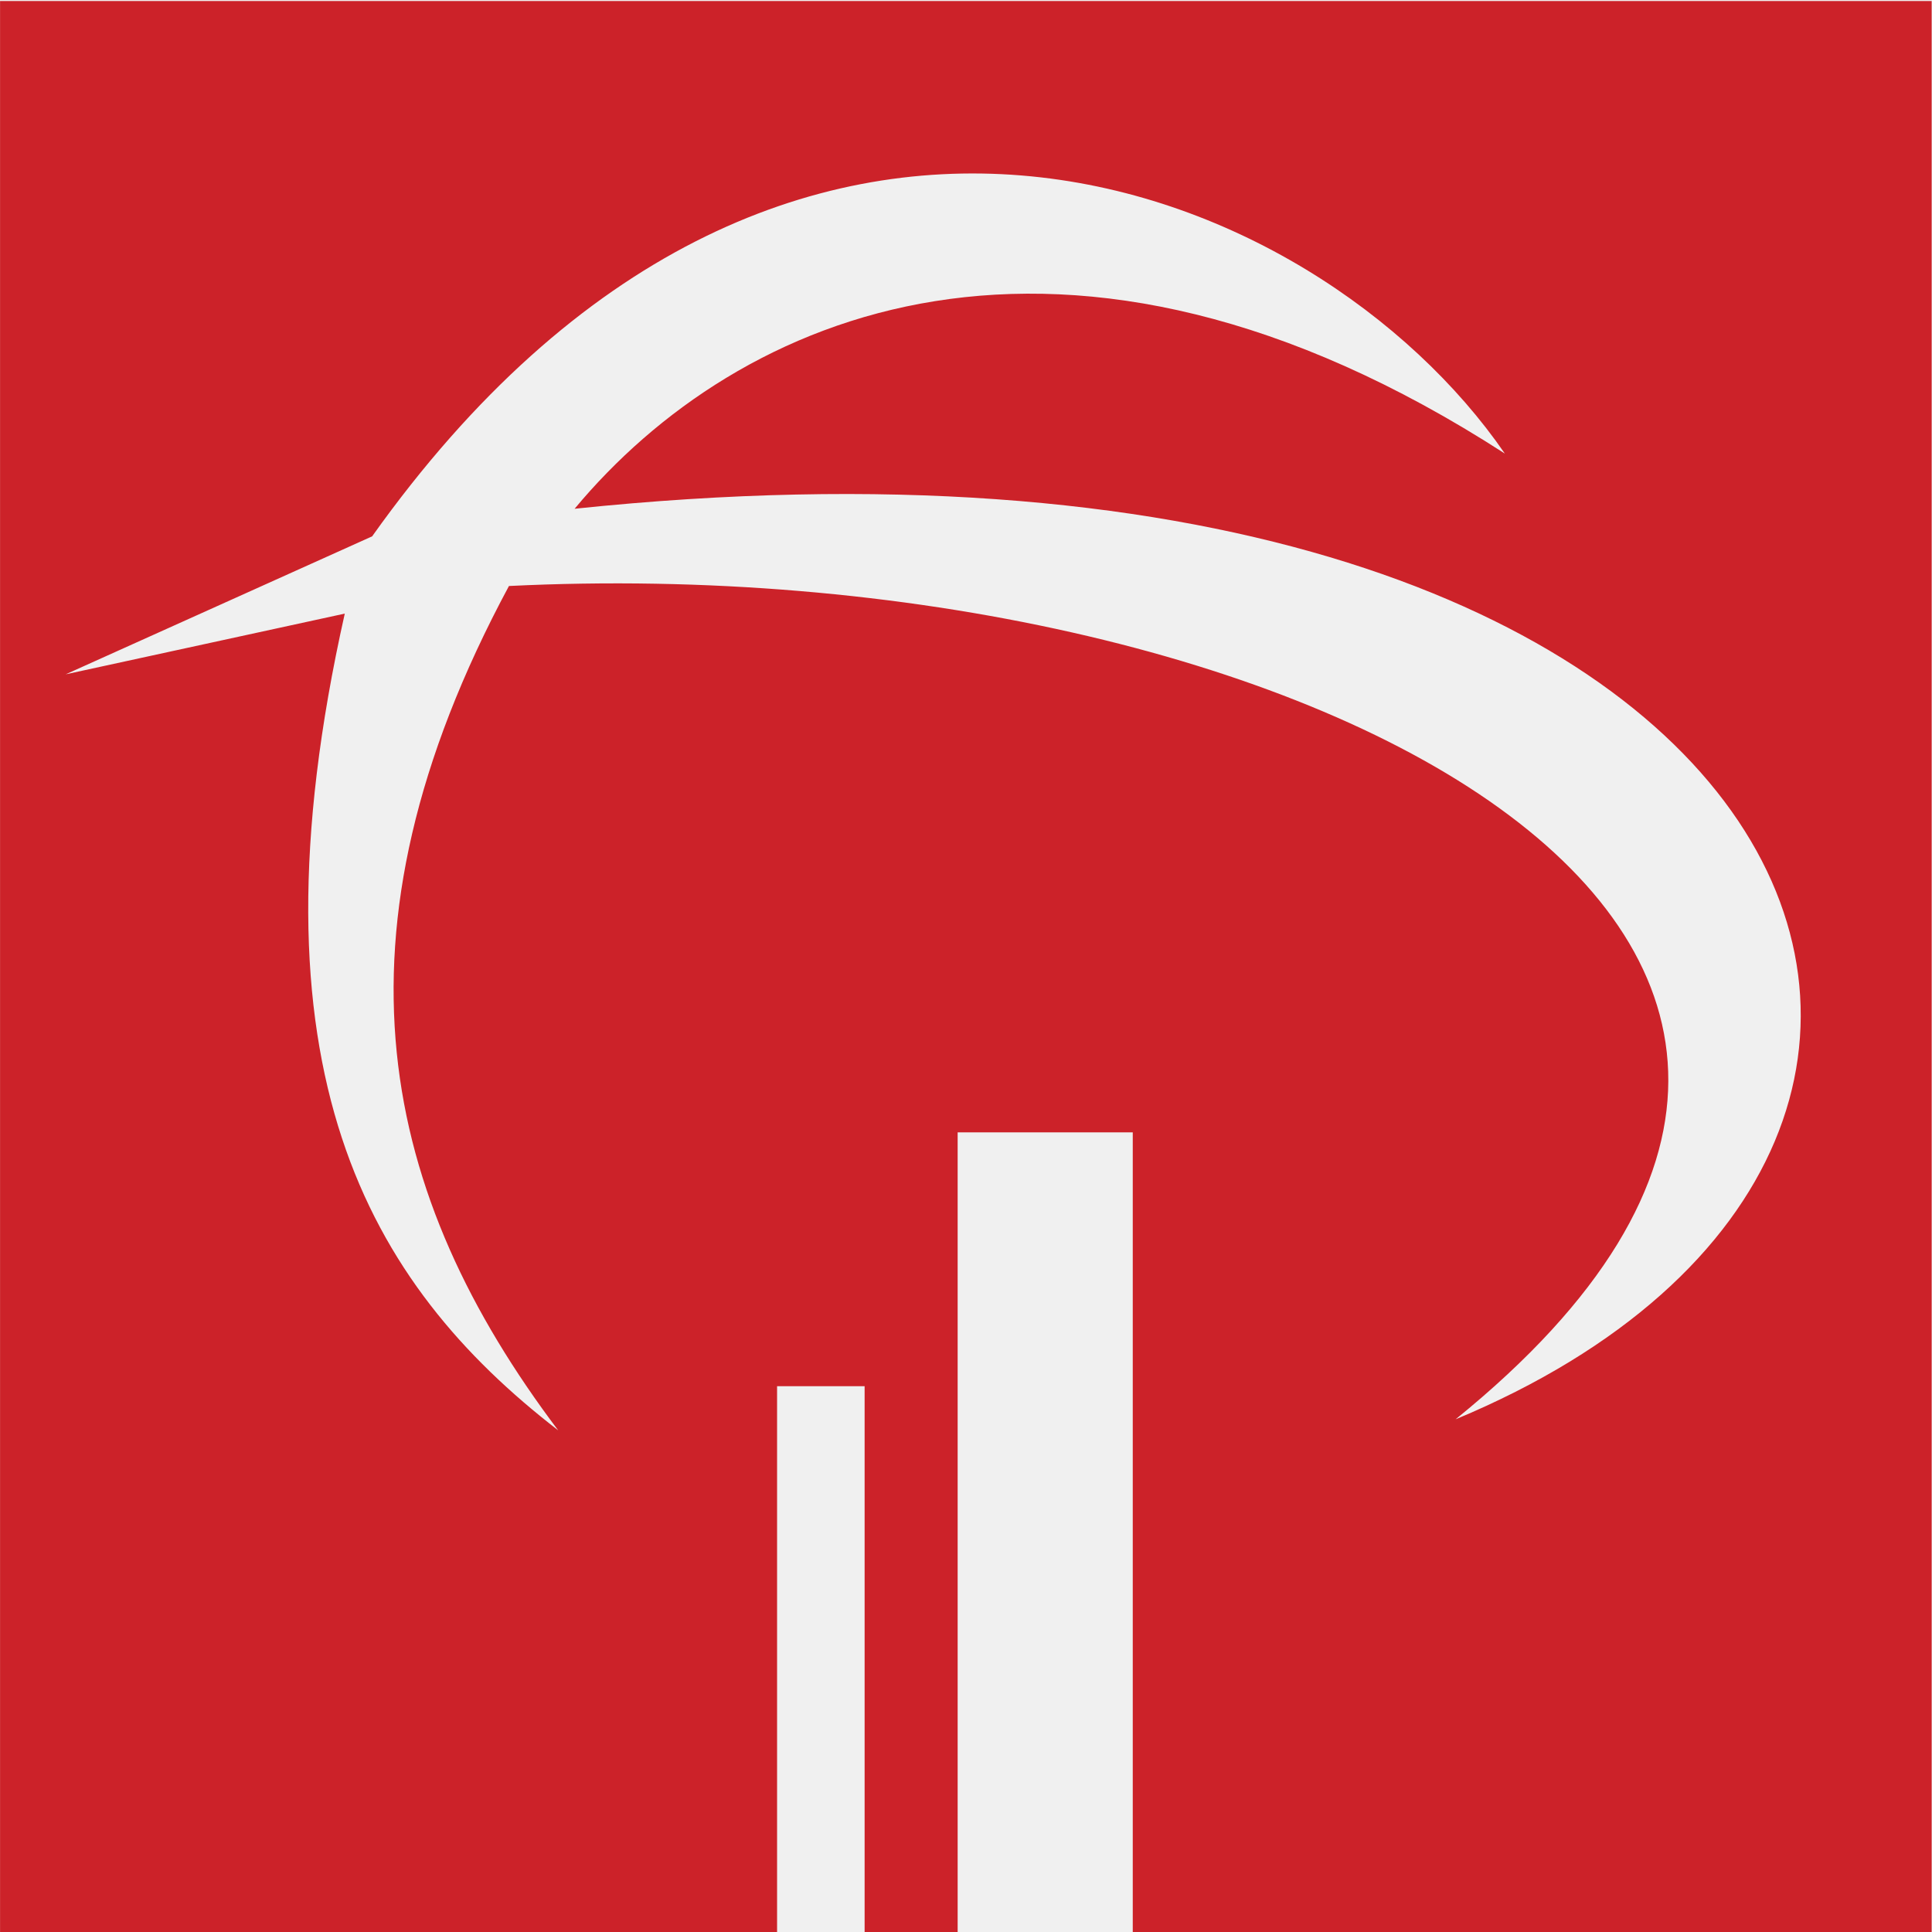
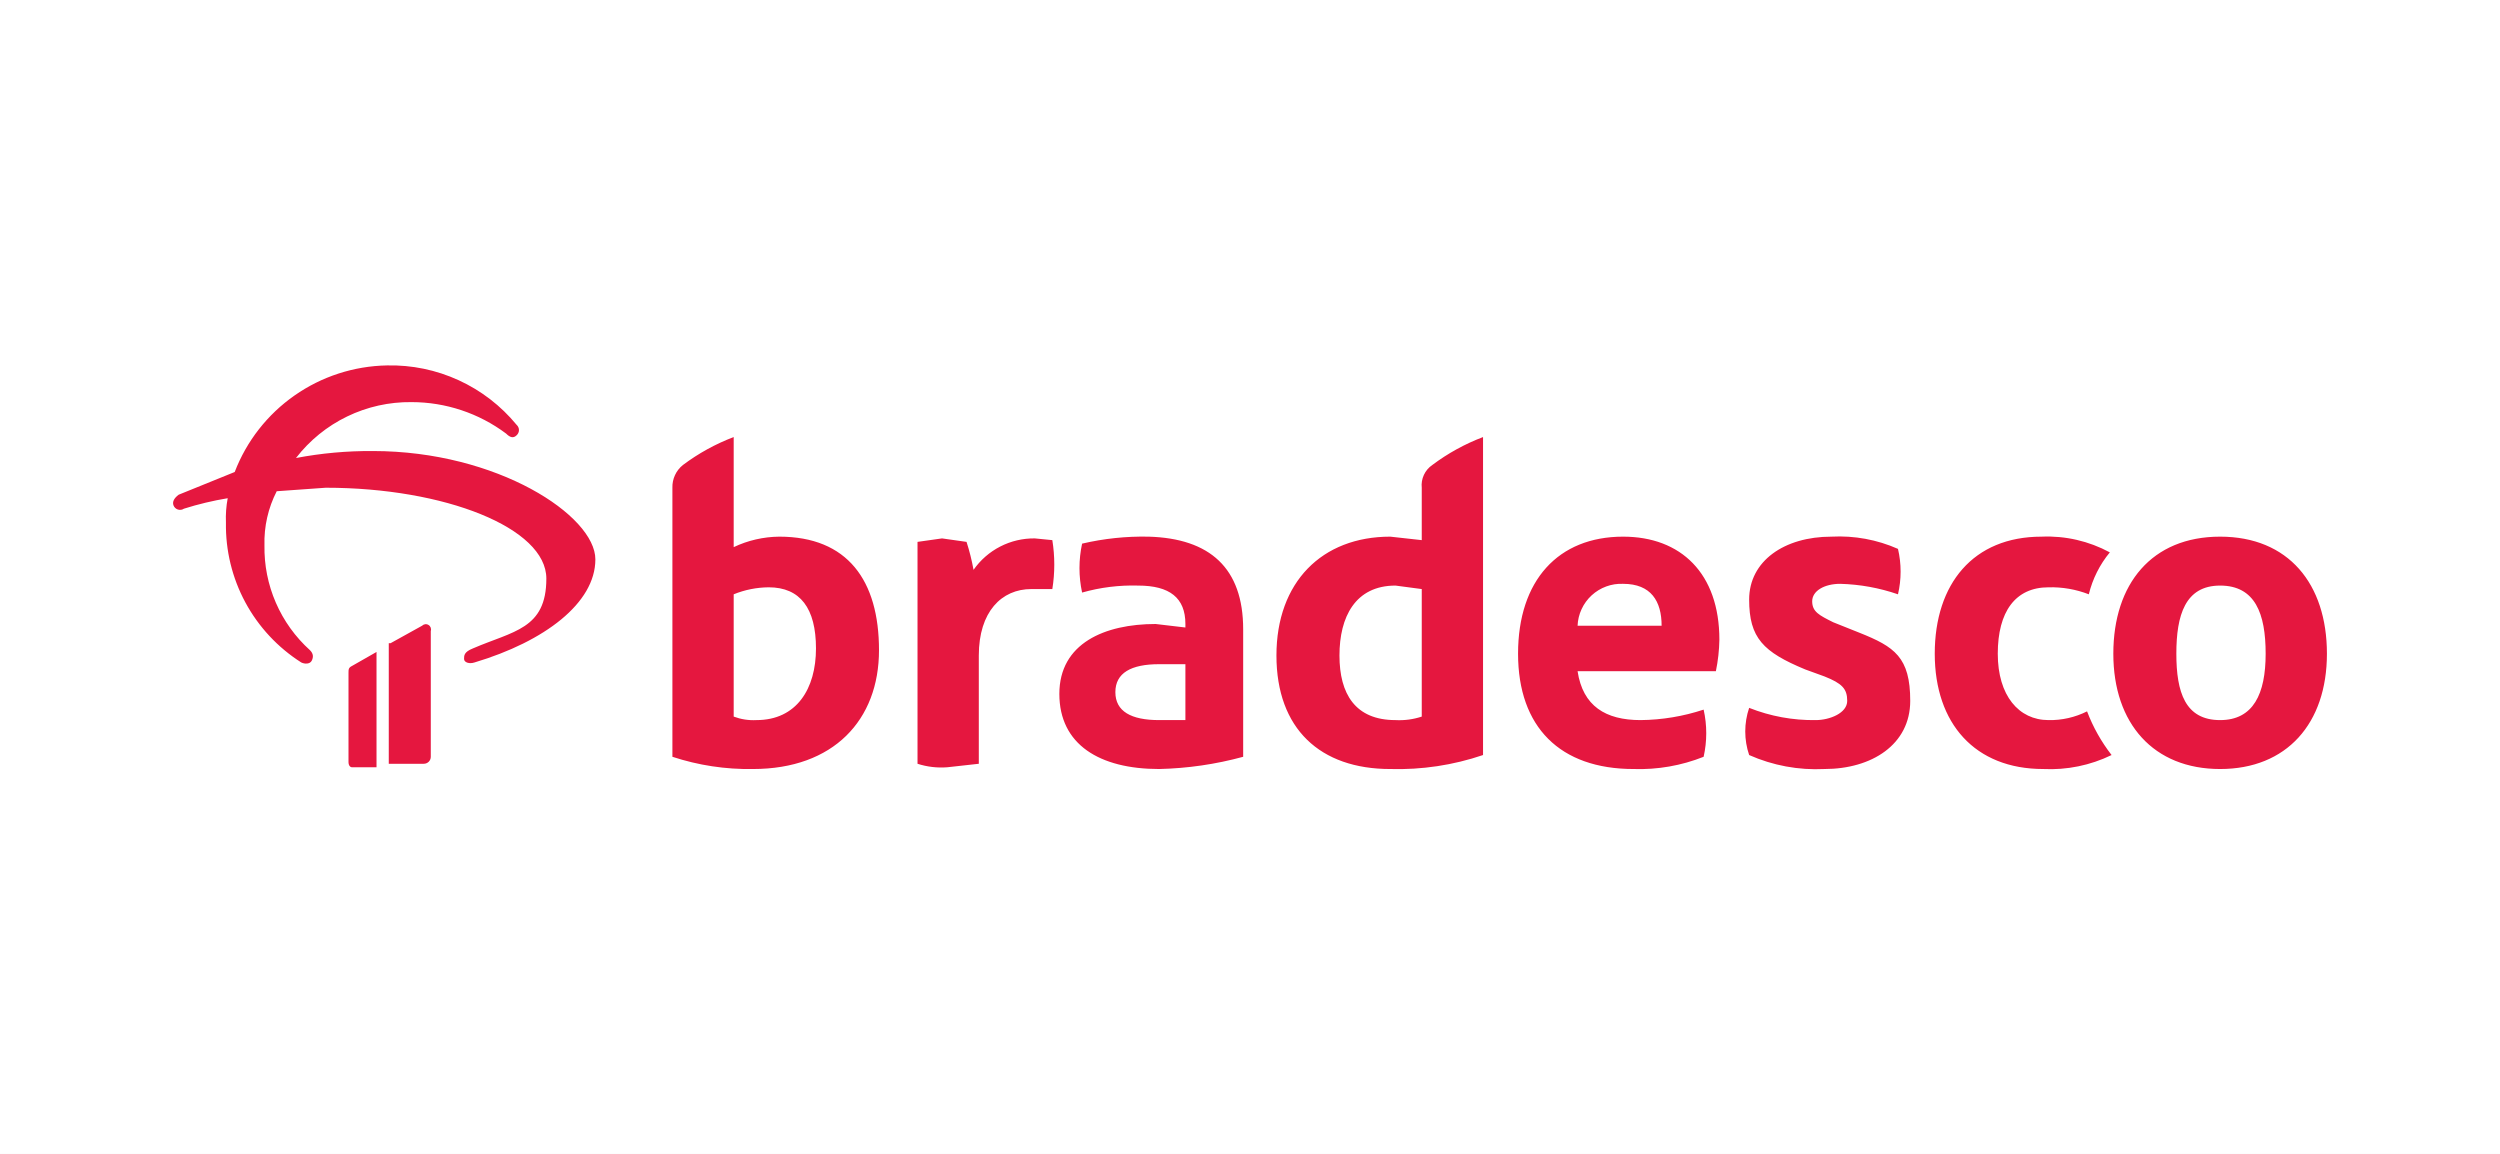
- <svg xmlns="http://www.w3.org/2000/svg" width="2500" height="2500" viewBox="0 0 378.762 378.806" version="1.1" id="svg10">
-   <defs id="defs14" />
-   <g fill-rule="evenodd" clip-rule="evenodd" id="g8">
-     <path d="M -0.012,0.205 H 378.72 V 378.91 H 222.078 V 222.019 H 187.743 V 378.91 H 169.503 V 271.794 H 152.339 V 378.91 H -0.012 Z M 12.86,132.212 C 32.884,123.199 52.91,114.182 72.943,105.161 153.363,-7.883 257.835,34.915 295.032,88.932 208.482,33.03 144.464,61.524 112.641,99.752 355.838,74.315 416.636,223.634 285.376,278.284 401.602,184.148 253.9,107.325 99.768,114.898 62.742,183.783 74.896,234.638 109.421,280.447 72.194,251.708 47.505,209.703 67.579,120.309 49.338,124.28 31.097,128.246 12.86,132.212 Z" fill="#cc2229" id="path2" style="stroke-width:1.242" />
-   </g>
+ <svg xmlns="http://www.w3.org/2000/svg" width="130" height="60" viewBox="0 0 130 60" fill="none">
+   <rect width="130" height="60" fill="white" />
+   <path d="M40.519 27.906C39.7 27.914 38.892 28.1 38.152 28.451V22.727C37.208 23.085 36.319 23.575 35.511 24.181C35.335 24.322 35.193 24.502 35.099 24.707C35.004 24.912 34.958 25.136 34.965 25.362V39.353C36.316 39.798 37.731 40.013 39.153 39.989C43.341 39.989 45.708 37.445 45.708 33.811C45.708 30.177 44.069 27.906 40.519 27.906ZM39.335 37.445C38.932 37.467 38.529 37.405 38.152 37.263V30.904C38.73 30.668 39.348 30.545 39.972 30.54C41.611 30.54 42.431 31.631 42.431 33.72C42.431 35.81 41.429 37.445 39.335 37.445ZM19.579 33.902L18.305 34.629C18.122 34.719 18.122 34.81 18.122 34.992V39.626C18.122 39.807 18.213 39.898 18.305 39.898H19.579V33.902ZM53.811 27.997C53.186 27.989 52.569 28.134 52.014 28.419C51.458 28.704 50.981 29.12 50.624 29.632C50.535 29.14 50.414 28.654 50.26 28.178L48.986 27.997L47.711 28.178V39.716C48.21 39.877 48.736 39.939 49.259 39.898L50.898 39.716V34.084C50.898 31.812 52.081 30.631 53.629 30.631H54.721C54.857 29.789 54.857 28.93 54.721 28.087L53.811 27.997ZM21.946 32.539L20.307 33.448H20.216V39.716H22.037C22.134 39.716 22.226 39.678 22.295 39.61C22.363 39.542 22.401 39.449 22.401 39.353V32.812C22.42 32.753 22.418 32.691 22.396 32.633C22.374 32.576 22.334 32.528 22.281 32.497C22.229 32.465 22.167 32.452 22.106 32.46C22.046 32.468 21.989 32.496 21.946 32.539ZM19.397 23.454C18.053 23.444 16.711 23.565 15.391 23.817C16.098 22.901 17.009 22.16 18.052 21.656C19.095 21.151 20.241 20.896 21.4 20.91C23.173 20.91 24.898 21.484 26.316 22.545C26.498 22.727 26.68 22.818 26.863 22.636C26.901 22.602 26.932 22.56 26.953 22.513C26.975 22.466 26.986 22.415 26.986 22.364C26.986 22.312 26.975 22.261 26.953 22.214C26.932 22.167 26.901 22.125 26.863 22.091C26.048 21.1 25.018 20.307 23.851 19.772C22.683 19.236 21.41 18.973 20.125 19.002C18.402 19.033 16.727 19.577 15.316 20.565C13.905 21.552 12.821 22.938 12.205 24.544L9.291 25.725C9.049 25.907 8.958 26.089 9.018 26.27C9.037 26.323 9.067 26.37 9.106 26.409C9.146 26.448 9.194 26.477 9.247 26.495C9.299 26.512 9.355 26.518 9.411 26.51C9.466 26.503 9.518 26.483 9.564 26.452C10.309 26.217 11.07 26.035 11.841 25.907C11.761 26.326 11.731 26.753 11.749 27.179C11.725 28.623 12.072 30.05 12.757 31.322C13.443 32.595 14.444 33.67 15.664 34.447C15.846 34.538 16.119 34.538 16.21 34.356C16.302 34.174 16.302 33.993 16.119 33.811C15.358 33.124 14.752 32.282 14.344 31.341C13.936 30.401 13.734 29.384 13.752 28.36C13.724 27.383 13.943 26.414 14.39 25.544L16.939 25.362C23.13 25.362 28.41 27.451 28.41 30.086C28.41 32.721 26.68 32.812 24.586 33.72C24.131 33.902 24.131 34.084 24.131 34.265C24.131 34.447 24.404 34.538 24.677 34.447C28.319 33.357 30.959 31.358 30.959 29.087C30.959 26.815 25.861 23.454 19.397 23.454ZM73.931 25.362V28.087L72.293 27.906C68.742 27.906 66.375 30.268 66.375 34.084C66.375 37.899 68.651 39.989 72.293 39.989C73.931 40.036 75.566 39.79 77.118 39.262V22.727C76.174 23.085 75.285 23.575 74.478 24.181C74.288 24.31 74.138 24.488 74.042 24.696C73.945 24.904 73.907 25.134 73.931 25.362ZM73.931 37.263C73.491 37.408 73.028 37.47 72.566 37.445C70.472 37.445 69.652 36.082 69.652 34.084C69.652 32.085 70.472 30.45 72.566 30.45L73.931 30.631V37.263ZM106.524 37.445C104.977 37.445 103.884 36.173 103.884 33.993C103.884 31.812 104.795 30.54 106.524 30.54C107.24 30.521 107.952 30.645 108.618 30.904C108.813 30.104 109.186 29.358 109.711 28.723C108.623 28.135 107.396 27.852 106.16 27.906C102.609 27.906 100.607 30.359 100.607 33.993C100.607 37.627 102.701 39.989 106.251 39.989C107.477 40.049 108.699 39.799 109.802 39.262C109.267 38.572 108.837 37.807 108.527 36.991C107.906 37.302 107.219 37.458 106.524 37.445ZM59.729 27.906C58.565 27.882 57.403 28.004 56.269 28.269C56.087 29.107 56.087 29.975 56.269 30.813C57.216 30.544 58.198 30.422 59.182 30.45C60.821 30.45 61.641 31.085 61.641 32.448V32.63L60.093 32.448C57.453 32.448 55.086 33.448 55.086 36.082C55.086 38.717 57.179 39.989 60.275 39.989C61.752 39.956 63.22 39.742 64.645 39.353V32.721C64.645 29.541 62.915 27.997 59.729 27.906ZM61.641 37.445H60.275C58.818 37.445 57.999 36.991 57.999 35.992C57.999 34.992 58.818 34.538 60.275 34.538H61.641V37.445ZM115.446 27.906C111.896 27.906 109.893 30.359 109.893 33.993C109.893 37.627 111.987 39.989 115.446 39.989C118.906 39.989 121 37.627 121 33.993C121 30.359 118.997 27.906 115.446 27.906ZM115.446 37.445C113.626 37.445 113.17 35.992 113.17 33.993C113.17 31.994 113.626 30.45 115.446 30.45C117.267 30.45 117.814 31.903 117.814 33.993C117.814 36.082 117.176 37.445 115.446 37.445ZM84.401 27.906C81.032 27.906 78.939 30.177 78.939 33.993C78.939 37.809 81.124 39.989 84.947 39.989C86.192 40.03 87.432 39.814 88.589 39.353C88.77 38.545 88.77 37.708 88.589 36.9C87.531 37.25 86.426 37.434 85.311 37.445C83.491 37.445 82.307 36.718 82.034 34.901H89.226C89.337 34.363 89.398 33.815 89.408 33.266C89.408 29.814 87.406 27.906 84.401 27.906ZM82.034 32.539C82.046 32.241 82.116 31.948 82.242 31.677C82.367 31.405 82.545 31.162 82.764 30.959C82.984 30.757 83.242 30.599 83.523 30.496C83.804 30.393 84.102 30.346 84.401 30.359C85.858 30.359 86.404 31.267 86.404 32.539H82.034ZM96.692 32.903L95.326 32.357C94.598 31.994 94.234 31.812 94.234 31.267C94.234 30.722 94.871 30.359 95.69 30.359C96.714 30.386 97.727 30.57 98.695 30.904C98.877 30.127 98.877 29.319 98.695 28.542C97.608 28.061 96.422 27.843 95.235 27.906C92.777 27.906 90.956 29.178 90.956 31.176C90.956 33.175 91.684 33.902 93.87 34.81L94.871 35.174C95.781 35.537 96.055 35.81 96.055 36.446C96.055 37.082 95.144 37.445 94.416 37.445C93.232 37.462 92.056 37.246 90.956 36.809C90.686 37.605 90.686 38.467 90.956 39.262C92.186 39.808 93.527 40.057 94.871 39.989C97.329 39.989 99.332 38.717 99.332 36.446C99.332 34.174 98.513 33.629 96.692 32.903Z" fill="#E5173F" />
</svg>
